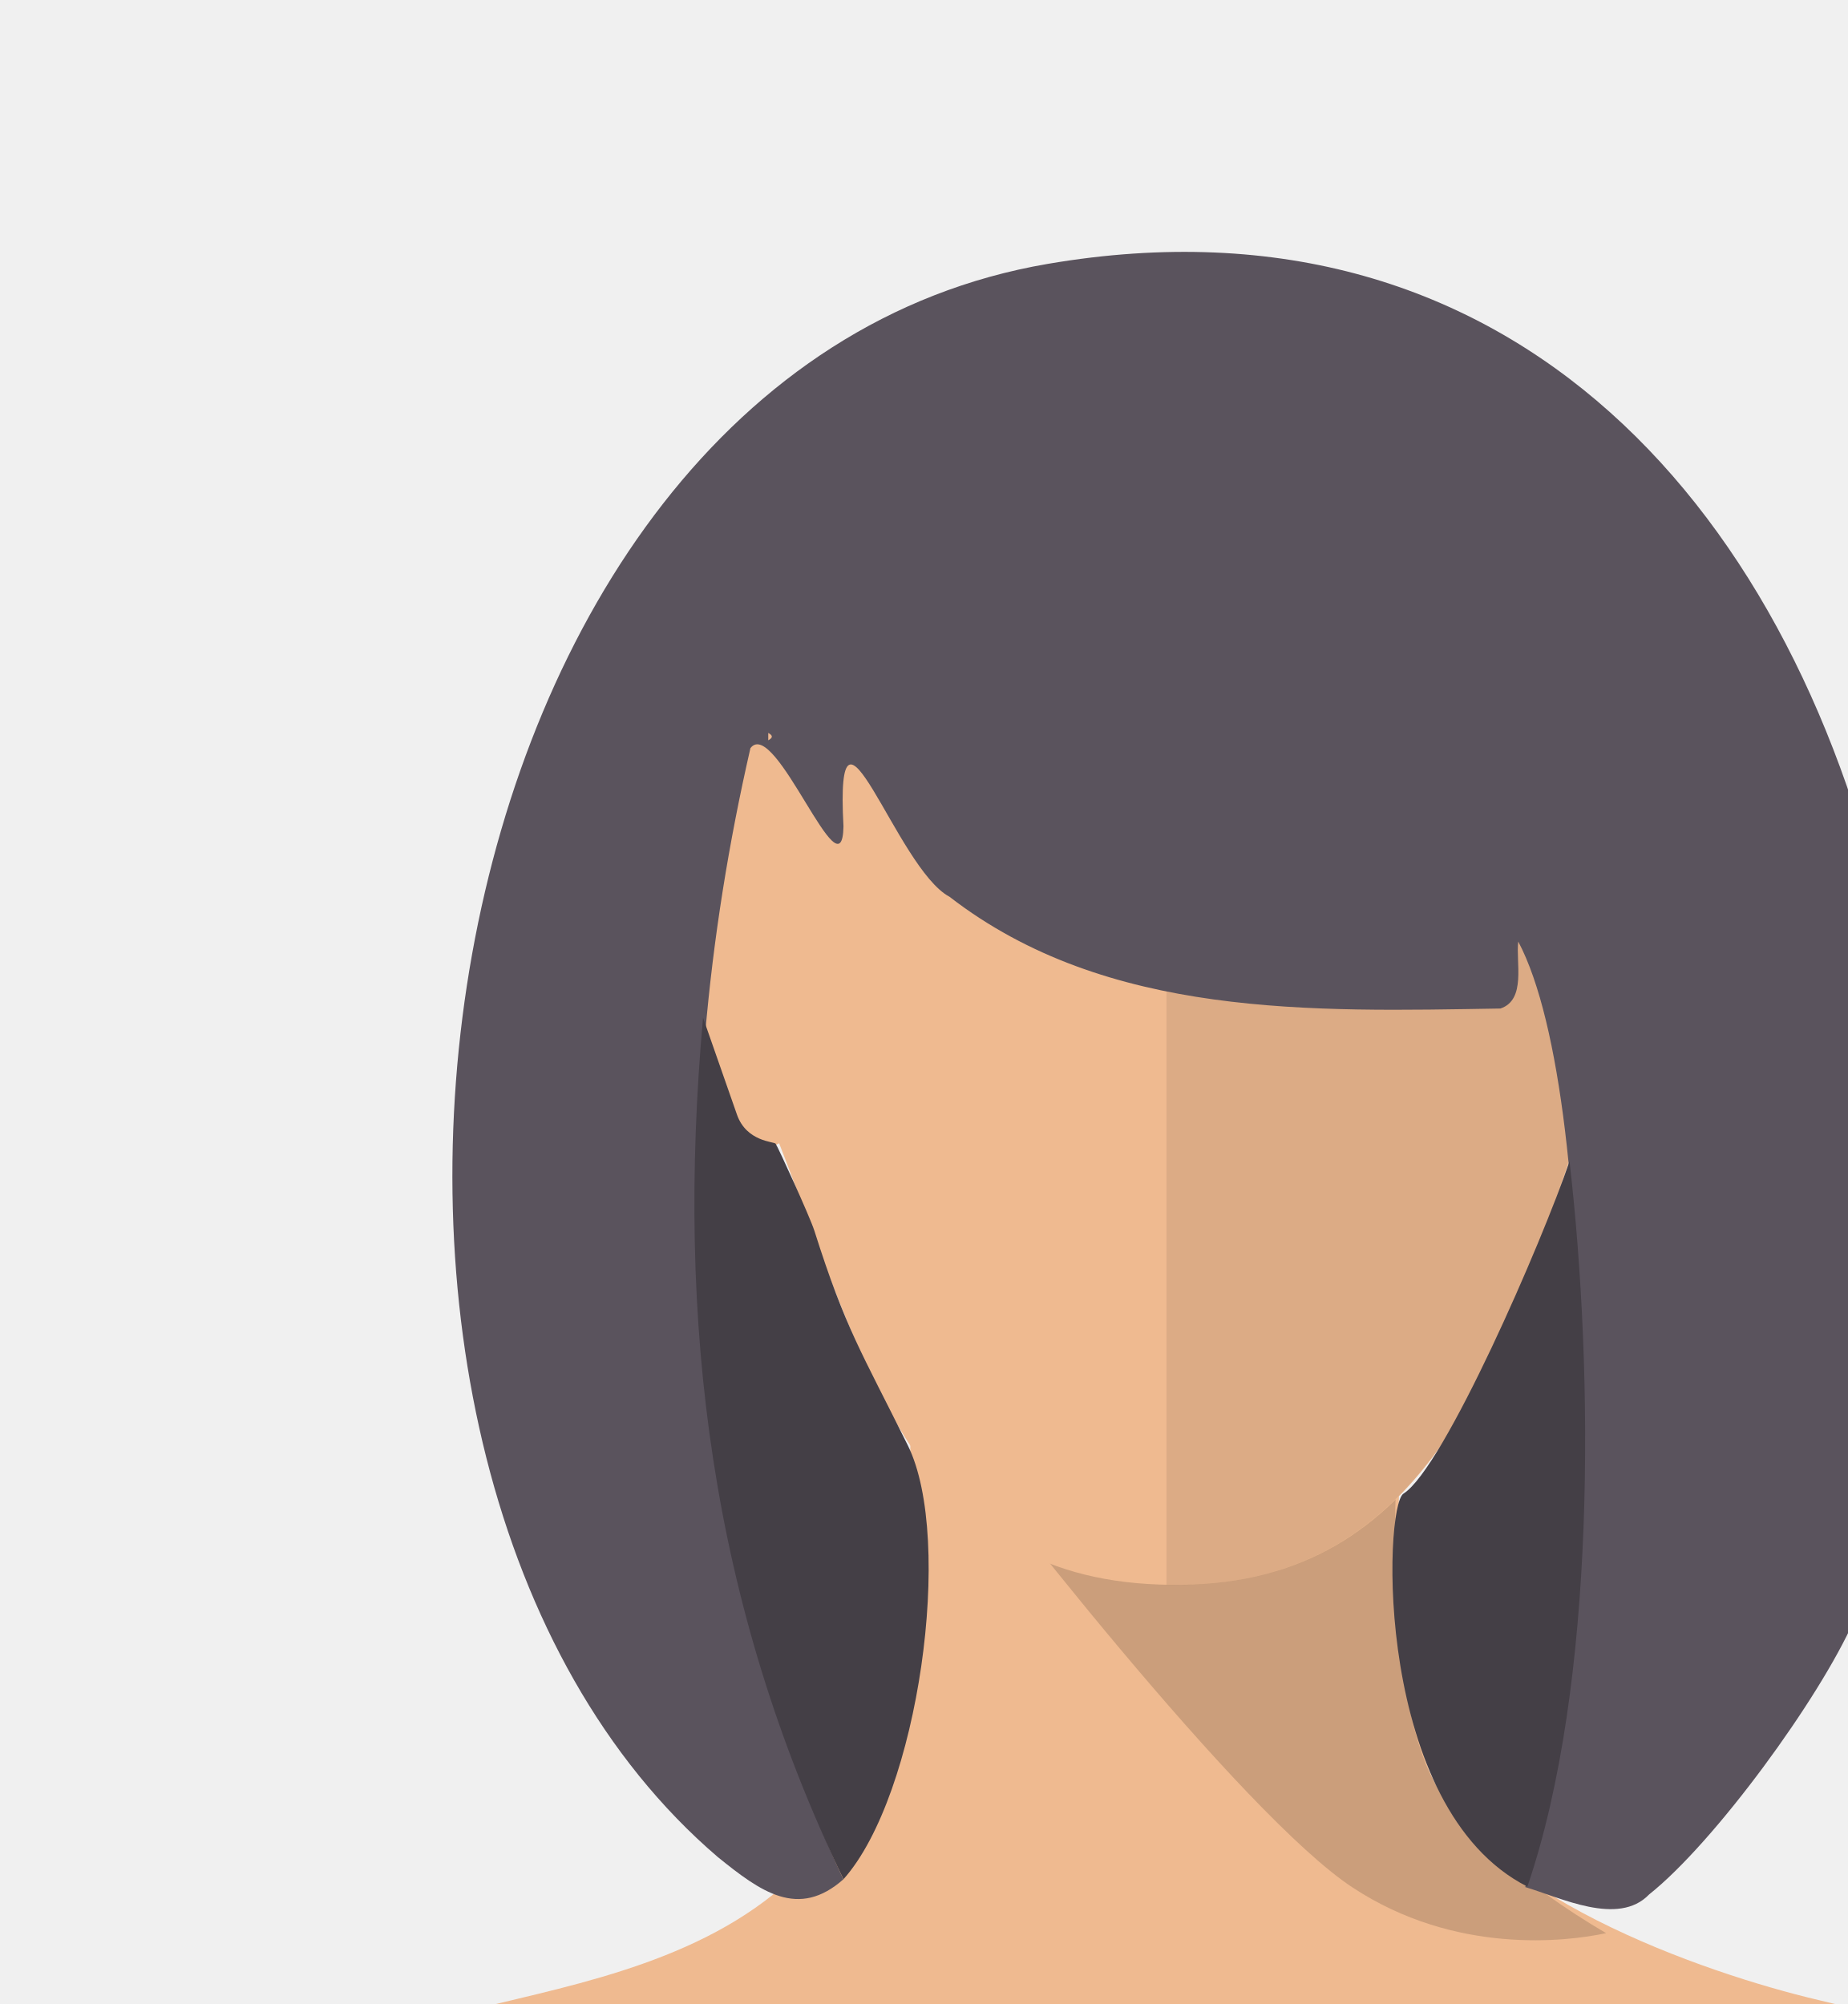
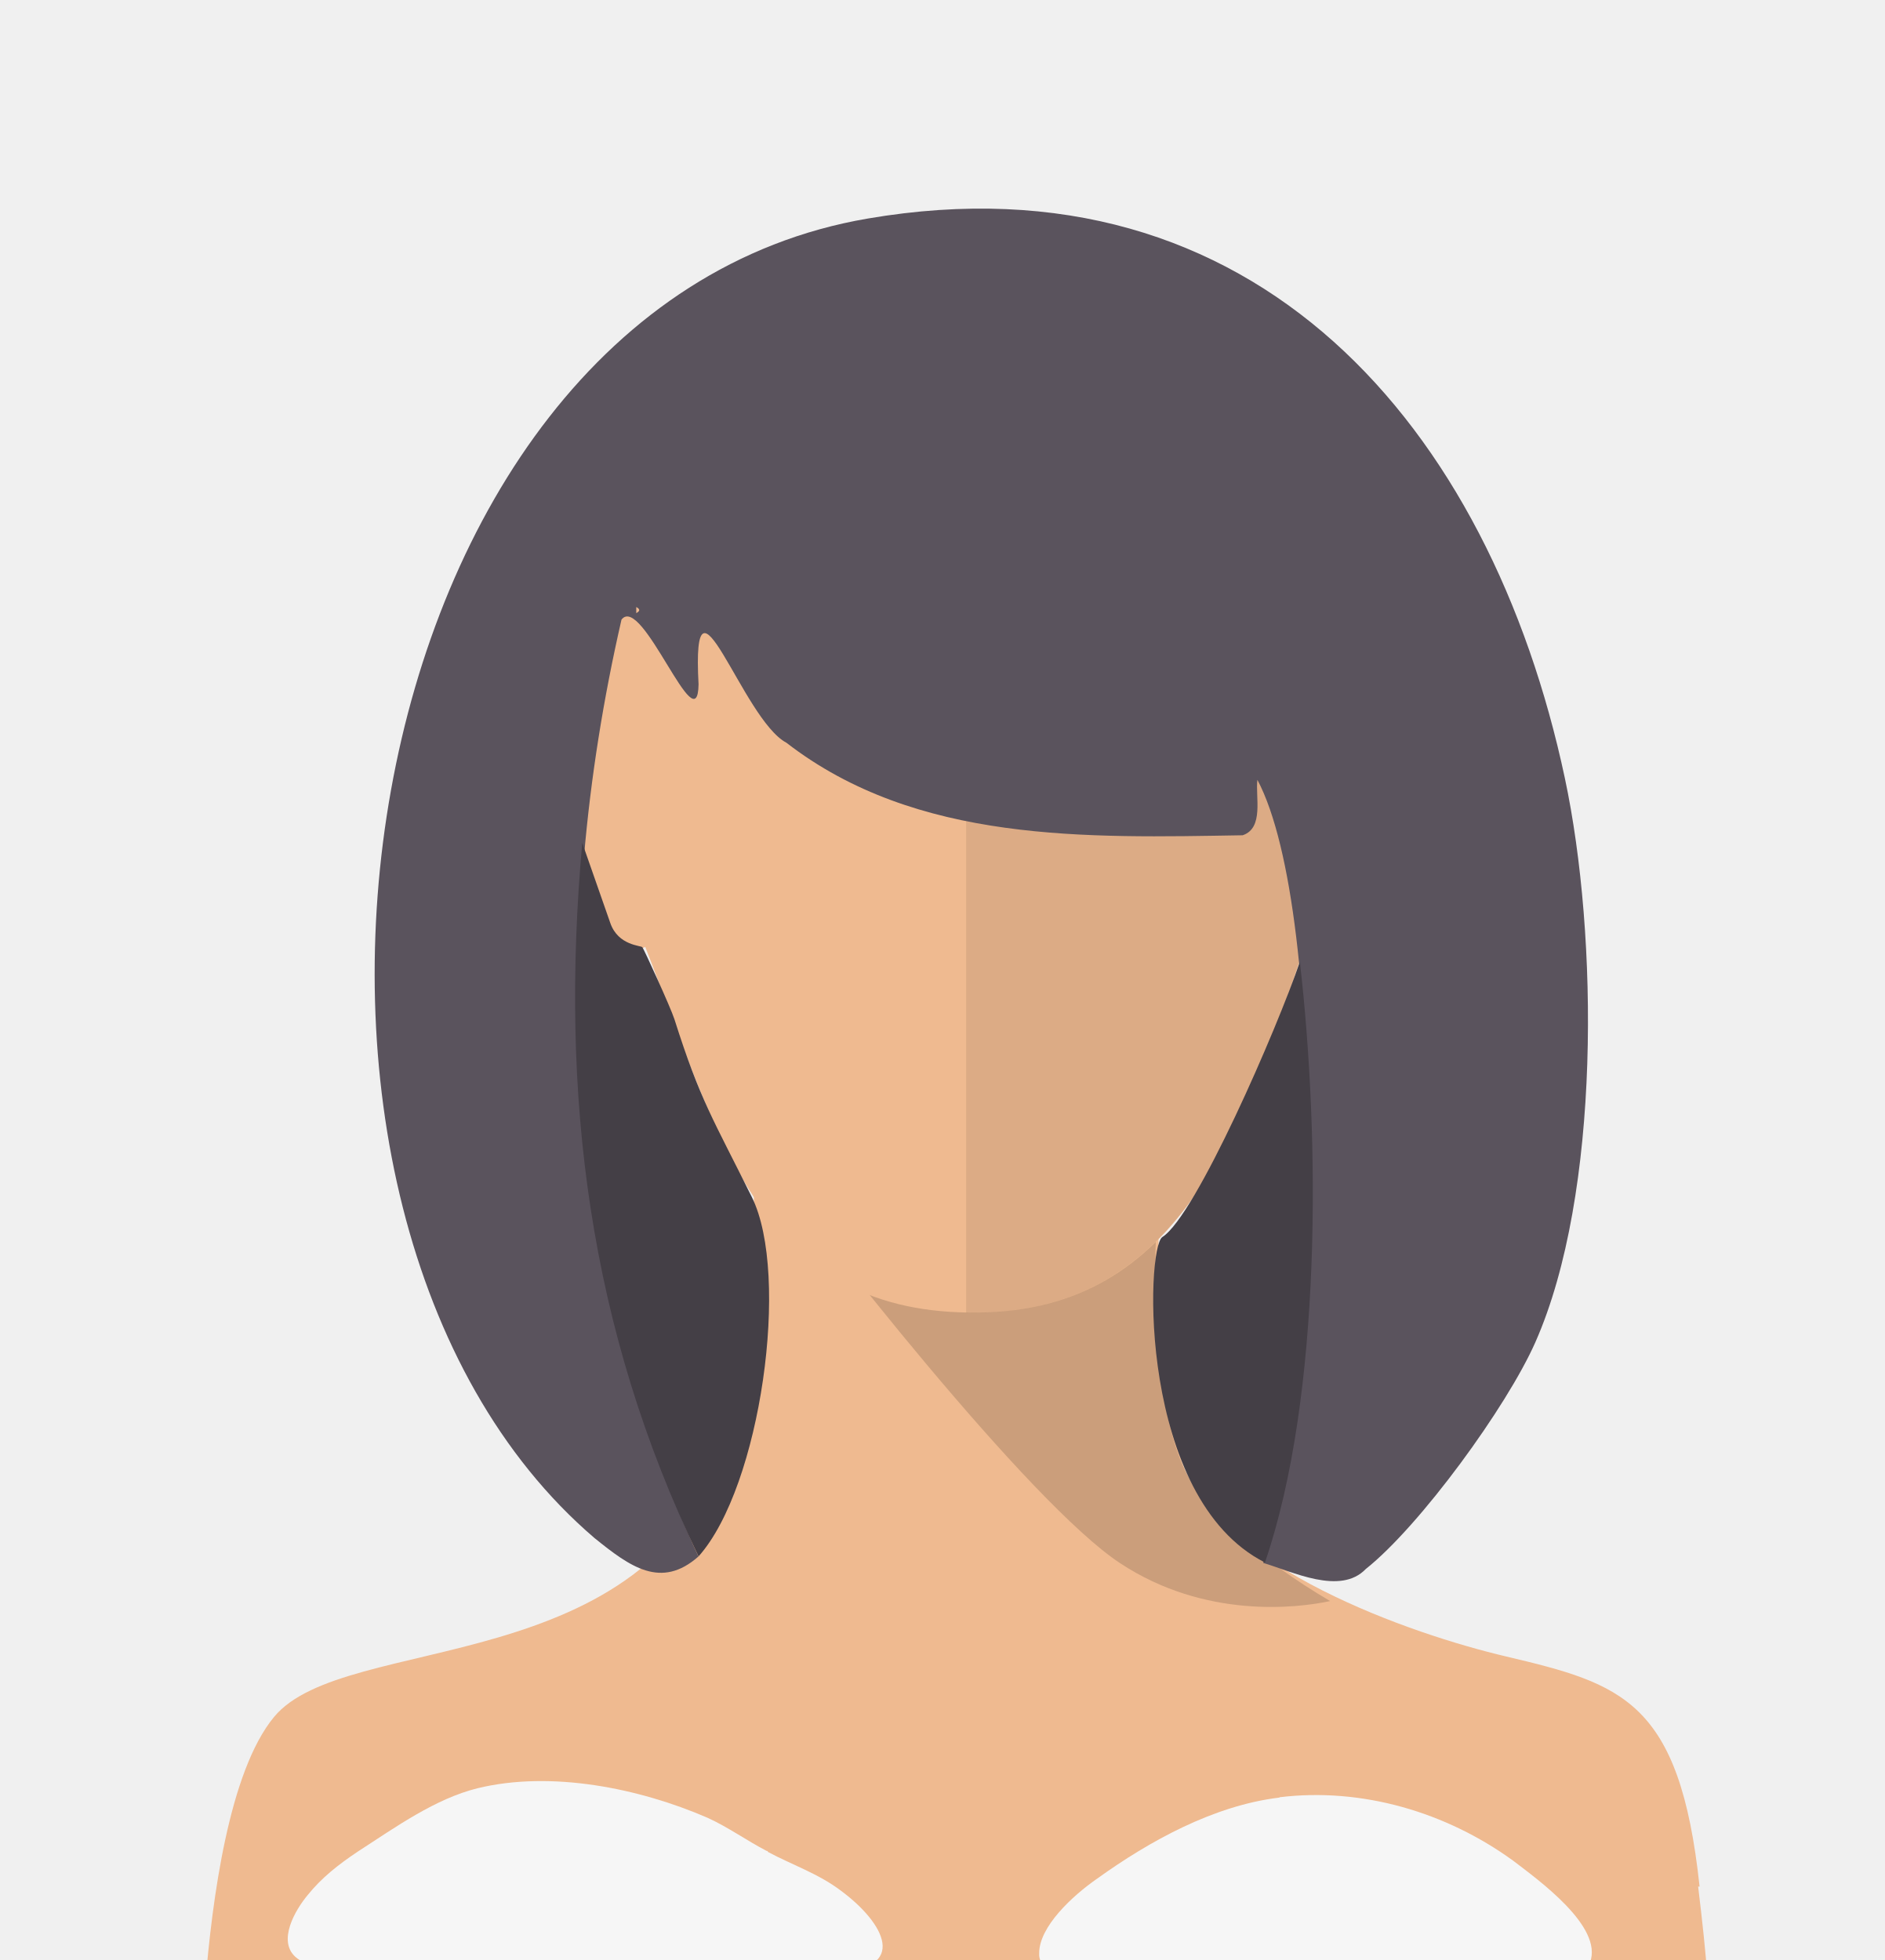
- <svg xmlns="http://www.w3.org/2000/svg" viewBox="0 0 425 461" width="100%" height="100%">
+ <svg xmlns="http://www.w3.org/2000/svg" viewBox="0 0 523.3 544.4" width="100%" height="100%">
  <defs>
    <filter id="tint-1-efba90" color-interpolation-filters="sRGB">
      <feColorMatrix type="matrix" values="                 0.937 0 0 0 0                 0 0.729 0 0 0                 0 0 0.565 0 0                 0 0 0 1 0               " />
    </filter>
    <filter id="tint-2-f6f6f6" color-interpolation-filters="sRGB">
      <feColorMatrix type="matrix" values="                 0.965 0 0 0 0                 0 0.965 0 0 0                 0 0 0.965 0 0                 0 0 0 1 0               " />
    </filter>
    <filter id="tint-3-5a535d" color-interpolation-filters="sRGB">
      <feColorMatrix type="matrix" values="                 0.353 0 0 0 0                 0 0.325 0 0 0                 0 0 0.365 0 0                 0 0 0 1 0               " />
    </filter>
  </defs>
  <g style="filter: url('#tint-1-efba90'); transform-origin: center top; z-index: 1;">
    <svg id="a" width="523.3" height="544.4" version="1.1" viewBox="0 0 523.3 544.4">
      <defs>
        <style> .l1_st0 { fill: #101822; } .l1_st1 { fill: #fff; } .l1_st2 { fill: none; } .l1_st3, .l1_st4, .l1_st5 { isolation: isolate; } .l1_st4 { fill: #9d9d9d; opacity: .2; } .l1_st4, .l1_st5 { mix-blend-mode: multiply; } .l1_st5 { fill: #a0a0a0; opacity: .4; } .l1_st6 { fill: #8c522b; } .l1_st7 { clip-path: url(#l1_clippath); } </style>
        <clipPath id="l1_clippath">
          <path class="l1_st2" d="M-30.3,259.3v74-74Z" />
        </clipPath>
      </defs>
      <g class="l1_st3">
        <g id="b">
          <g class="l1_st7">
            <path class="l1_st0" d="M-47.5,365.6c5.2-2.4,10.3-5.5,8.6-10" />
          </g>
          <g>
            <path class="l1_st6" d="M422.9,567.9h-.8c.5.4.8,0,.8,0Z" />
            <g>
              <path class="l1_st1" d="M472,524c-5.5-51.7-21.6-56.3-53.7-63.9-26.4-6.2-79.7-24.7-90.1-54.2-12.2-34.8-3.7-98.7-3.7-98.7l-116.9-37.9s7,90.4-6.1,131.6c-21.2,66.4-105.7,52.1-125.4,76-12.5,15.1-17.2,50.7-19.1,74.4,17.2,6.6,36,10.2,55.5,10.2h301.5c21.5,0,41.7-4.3,60.2-12-.5-7.2-1.4-15.6-2.6-25.5h.4Z" />
              <path class="l1_st5" d="M209.4,317.7c17.6,24.9,76.7,100.1,101.7,116.5,23.5,15.5,49.1,12.5,58.3,10.5-19.1-11.2-36.4-26-41.5-39-13.4-34.3-3.7-98.7-3.7-98.7l-55-17.8-60,19c0,3,0,6.3.1,9.5h.1Z" />
              <path class="l1_st1" d="M389.6,187c-6.8.3-11.5,6.4-14.1,11.6,2.6-45.2-6.4-87.1-6.4-87.1-20.5-62.7-159.8-62.7-186.8-19.7-9.2,14.7-17.3,62-17.3,100.9-2.9-4-7.2-7.6-12.7-7.7-11.6-.2-3,25.1,6.2,50.6,4.4,12.2,9,22.4,13.5,26.4,2.7,2.4,5.5,2,7.2,1,19.9,51.1,30.8,99.4,87.2,101.5,58.2,2.4,77-44.6,97.1-105-.3,2.3.5,4,5,3.1,3.3-.5,10.2-5.7,16.9-25.9,9.3-28.1,15.4-50.2,4.1-49.5h0v-.2h.1Z" />
              <path class="l1_st4" d="M385.4,236.5c9.3-28.1,15.4-50.2,4.1-49.5-6.8.3-11.5,6.4-14.1,11.6,2.6-45.2-6.4-87.1-6.4-87.1-10.7-33.3-54.9-48.9-98.2-49.7h-2.5v302.8c56.6,1.2,75.3-45.4,95-105-.3,2.3.5,4,5,3.1,3.3-.5,10.2-5.7,16.9-25.9h0v-.2h.2Z" />
            </g>
            <path class="l1_st2" d="M565.3,415.9c0,80.5-67.6,145.5-150.9,145.5H112.7c-83.4,0-150.9-65.2-150.9-145.5V90.5C-38.2,10,29.4-55,112.7-55h301.5c83.4,0,150.9,65.2,150.9,145.5v325.2h.2v.2h0Z" />
          </g>
        </g>
      </g>
    </svg>
  </g>
  <g style="filter: url('#tint-2-f6f6f6'); transform-origin: center top; z-index: 2;">
    <svg id="a" width="523.3" height="544.4" version="1.1" viewBox="0 0 523.3 544.4">
      <defs>
        <style> .l2_st0 { fill: #101822; } .l2_st1 { fill: #fff; } .l2_st2 { fill: none; } .l2_st3 { isolation: isolate; } .l2_st4 { fill: #8c522b; } .l2_st5 { clip-path: url(#l2_clippath); } </style>
        <clipPath id="l2_clippath">
          <path class="l2_st2" d="M-30.3,259.3v74-74Z" />
        </clipPath>
      </defs>
      <g class="l2_st3">
        <g id="b">
          <g class="l2_st5">
            <path class="l2_st0" d="M-47.5,365.6c5.2-2.4,10.3-5.5,8.6-10" />
          </g>
          <g>
            <path class="l2_st4" d="M422.9,567.9h-.8c.5.4.8,0,.8,0Z" />
            <path class="l2_st2" d="M565.3,415.9c0,80.5-67.6,145.5-150.9,145.5H112.7c-83.4,0-150.9-65.2-150.9-145.5V90.5C-38.2,10,29.4-55,112.7-55h301.5c83.4,0,150.9,65.2,150.9,145.5v325.2h.2v.2h0Z" />
          </g>
        </g>
      </g>
      <g>
        <path class="l2_st1" d="M213.3,514.4c6.7,3.6,14,6,20.3,10.8,11.9,8.8,19.4,22.1-2.3,22.6-45.7.8-91.3,0-136.9-1.1-4.1-.2-9.6-.6-12.4-3.2-4.9-4.5-.1-12.9,3.5-17.2,3.8-4.7,8.3-8.3,14-12.1,10.5-6.8,21.4-14.6,33.1-17.5,20.5-5,45,0,63.9,8.2,5.9,2.7,10.8,6.3,16.4,9.2h.2Z" />
        <path class="l2_st1" d="M355.3,499.2c22.9-2.8,46.3,4.1,64.9,17.6,7.2,5.5,25,18.3,21.4,28.2-1.1,2.1-3.3,2.7-5.7,3-23.7.2-116.2-.7-140.9-.8-3.1.2-6.6-1.1-6.4-4.6-.1-7.4,9.3-16.1,16.1-20.8,14.6-10.5,32.4-20.3,50.5-22.5h.2Z" />
        <path class="l2_st1" d="M209.3,515.6c-1.4.4-2.5-3.5-1.1-3.8,1.2.4,1.9,2.7,1.2,3.7h-.1Z" />
      </g>
    </svg>
  </g>
  <g style="filter: url('#tint-3-5a535d'); transform-origin: center top; z-index: 3;">
    <svg id="a" width="523.3" height="544.4" version="1.1" viewBox="0 0 523.3 544.4">
      <defs>
        <style> .l3_st0 { fill: #101822; } .l3_st1 { fill: #fff; } .l3_st2 { fill: none; } .l3_st3 { isolation: isolate; } .l3_st4 { fill: #c1c1c1; } .l3_st5 { fill: #8c522b; } .l3_st6 { clip-path: url(#l3_clippath); } </style>
        <clipPath id="l3_clippath">
          <path class="l3_st2" d="M-30.3,259.3v74-74Z" />
        </clipPath>
      </defs>
      <g class="l3_st3">
        <g id="b">
          <g class="l3_st6">
            <path class="l3_st0" d="M-47.5,365.6c5.2-2.4,10.3-5.5,8.6-10" />
          </g>
          <g>
            <path class="l3_st5" d="M422.9,567.9h-.8c.5.4.8,0,.8,0Z" />
            <path class="l3_st2" d="M565.3,415.9c0,80.5-67.6,145.5-150.9,145.5H112.7c-83.4,0-150.9-65.2-150.9-145.5V90.5C-38.2,10,29.4-55,112.7-55h301.5c83.4,0,150.9,65.2,150.9,145.5v325.2h.2v.2h0Z" />
          </g>
        </g>
      </g>
      <g>
        <path class="l3_st1" d="M194,432.3c-10.4,9.2-19,2.9-28.9-5.1C59.6,336.9,94.6,85.7,241,60.7c107.6-18.4,172.8,57.7,193.6,155.5,9.3,43.7,10,115.4-8.2,156.6-7.9,17.9-32,51-47.1,63-7.1,7.4-20.4.7-28.5-1.7,15.3-44.4,18.2-180.2-1.6-217.5-.6,4.7,1.9,13.4-4.1,15.4-43.1.7-90.5,2.3-126.7-25.7-12.3-6.5-26.4-53.5-24.4-16.2-.3,16.9-15.7-25.4-21.4-18-20,87.1-16.5,178.5,21.4,260.3ZM176.7,168.6v1.7c1.1-.6,1.1-1.1,0-1.7Z" />
        <path class="l3_st4" d="M161.7,234.1l7.8,22.3c2.2,6.3,8.6,6.2,8.9,6.7.5.7,7.8,16.6,8.9,20,7.2,22.7,10.8,27.8,21.5,49.4s2.5,80.4-14.8,99.8c-30.5-63.3-38.6-128-32.3-198.2Z" />
        <path class="l3_st4" d="M361,267.2c5.6,48.6,6.2,120.3-9.7,166.8-35.3-17.9-33.1-87.4-28.5-90.4,9.3-5.9,31.9-57.9,38.2-76.5Z" />
      </g>
    </svg>
  </g>
</svg>
